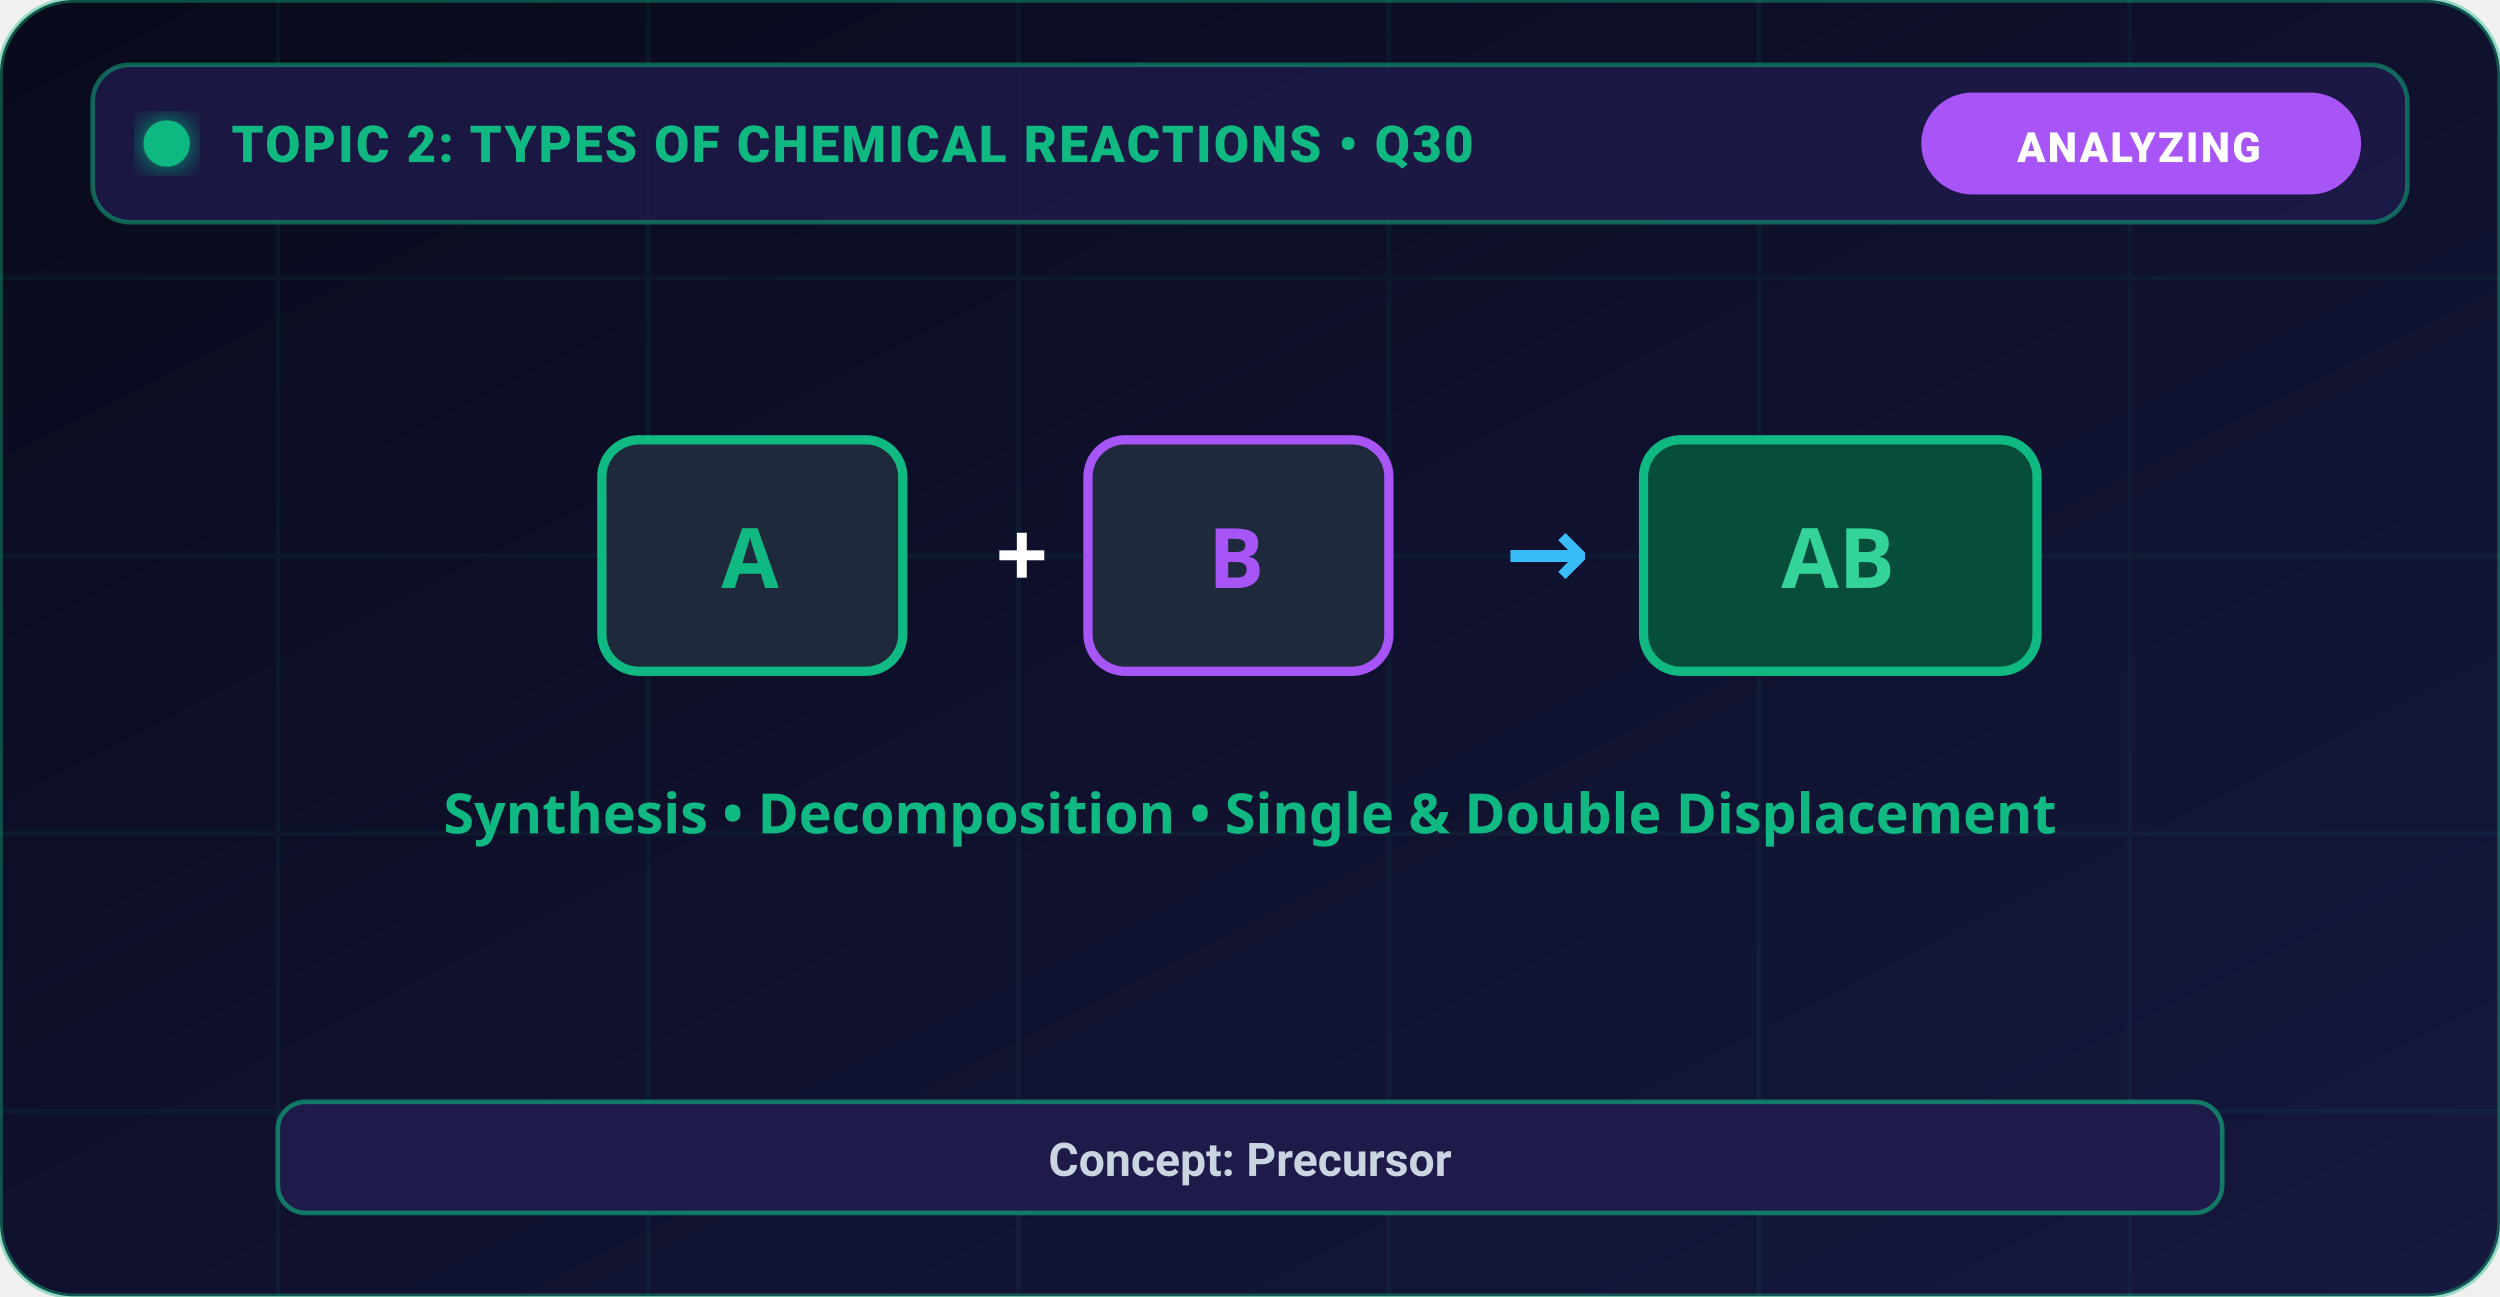
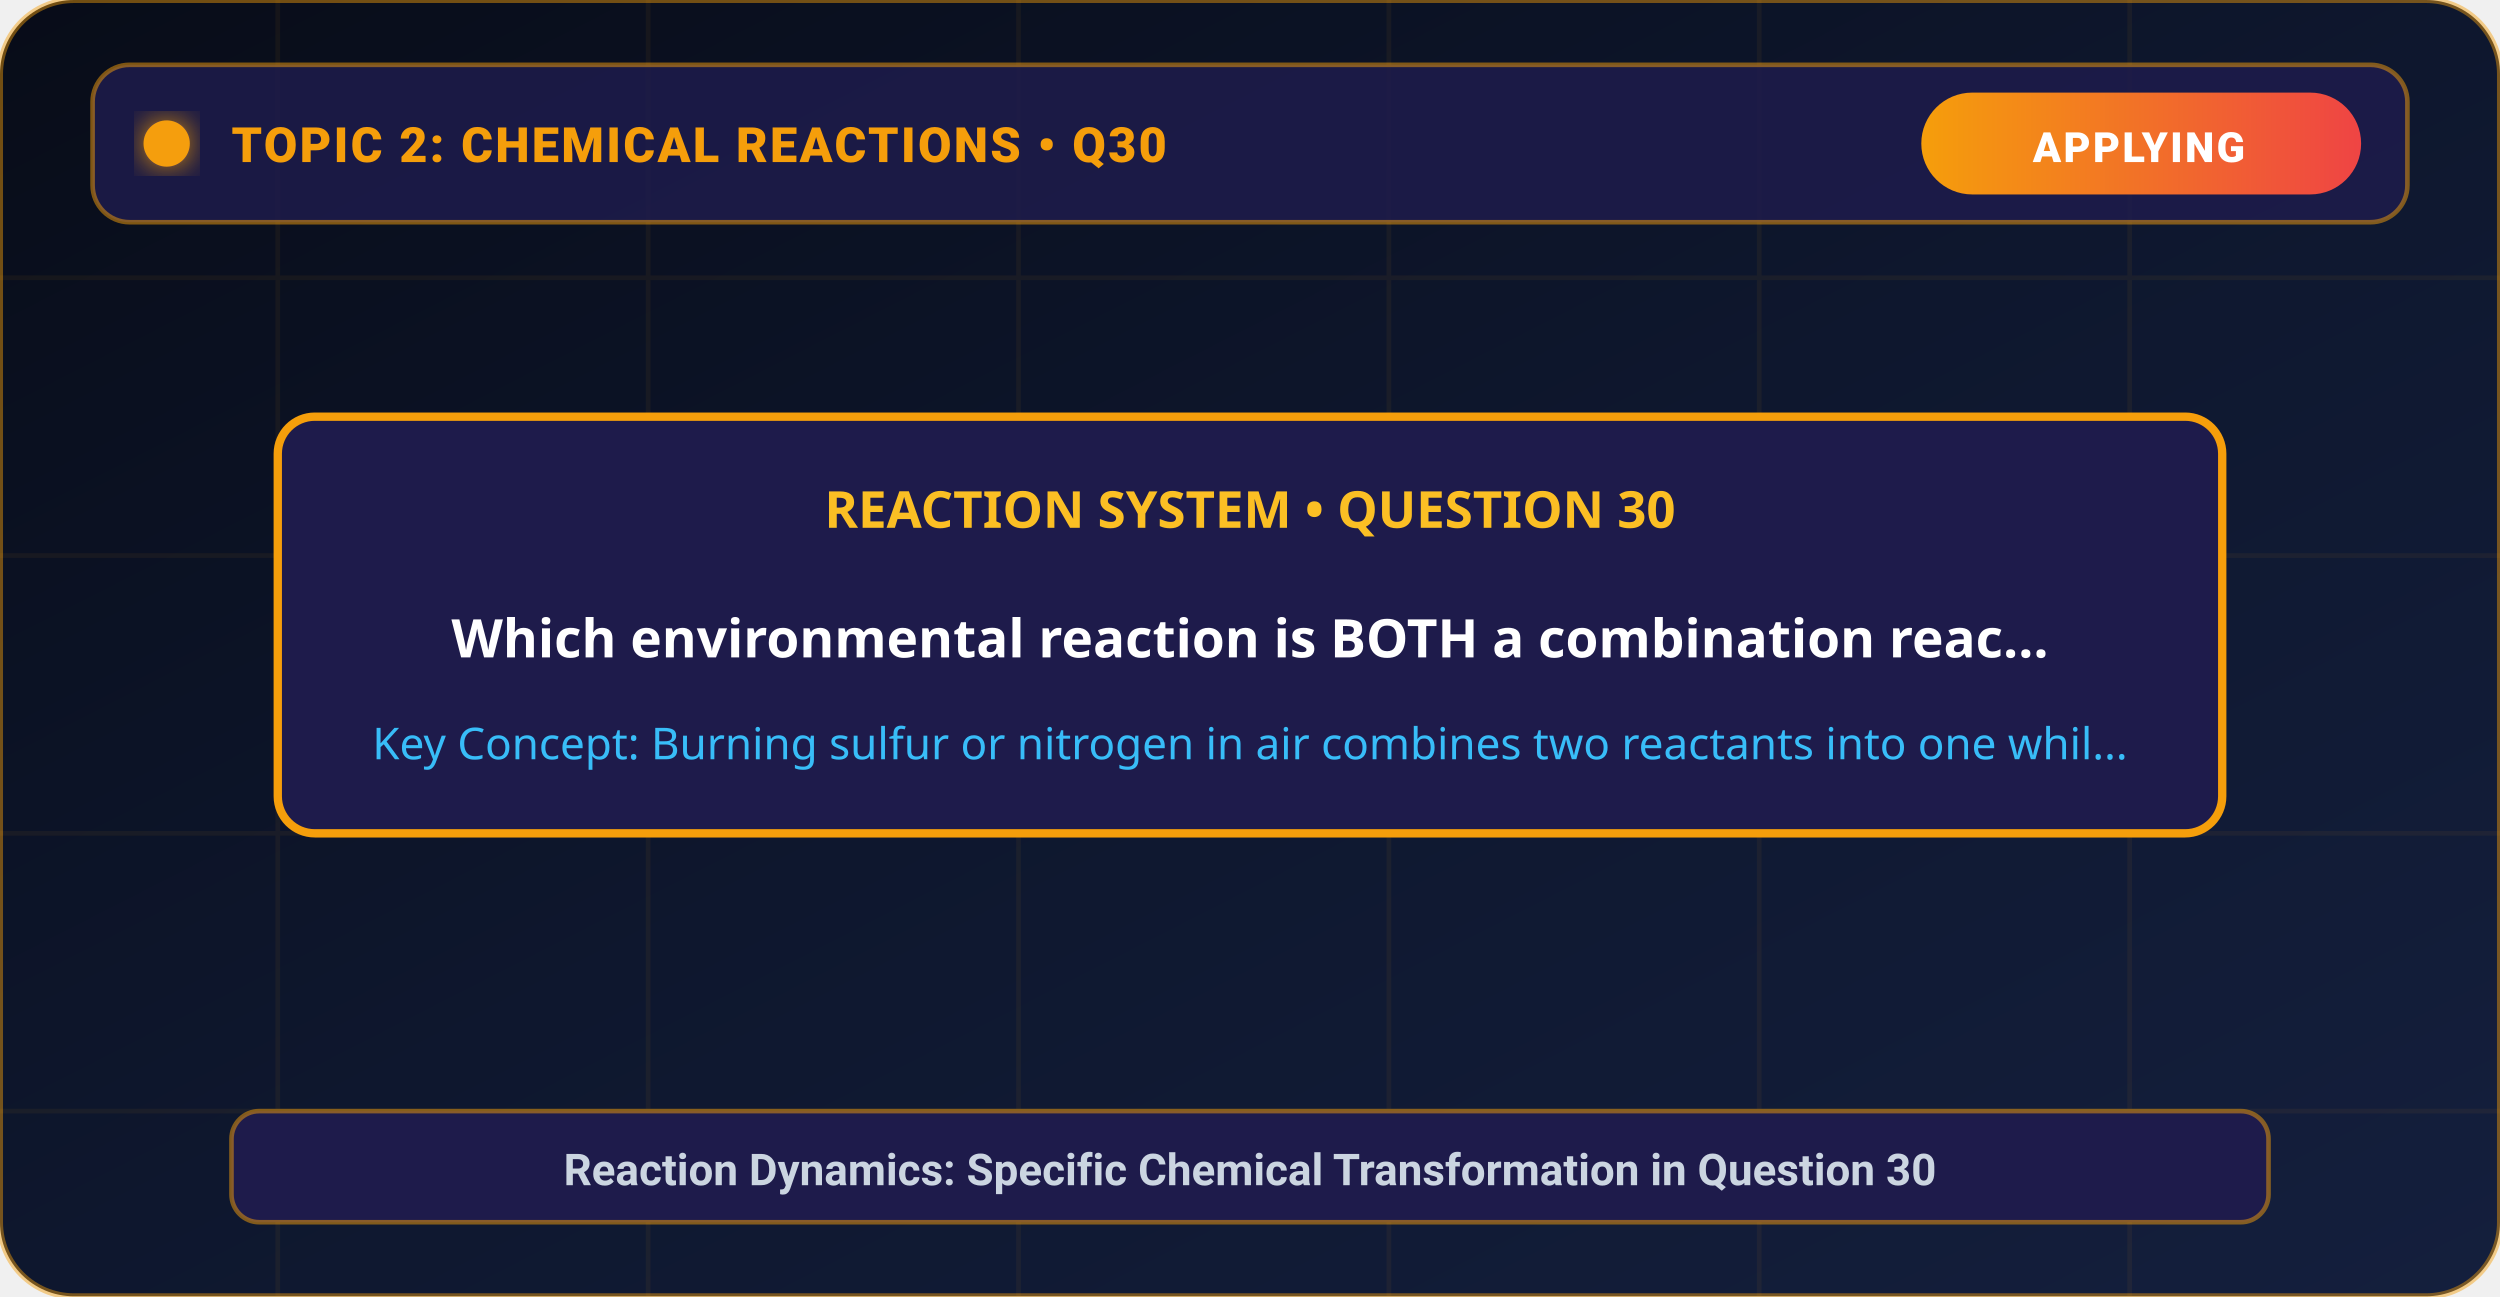
<svg xmlns="http://www.w3.org/2000/svg" viewBox="0 0 540 280" width="100%" height="100%">
  <defs>
    <linearGradient id="bgGrad_t2_30" x1="0%" y1="0%" x2="100%" y2="100%">
-       <stop offset="0%" stop-color="#090a1a" />
-       <stop offset="50%" stop-color="#0f112e" />
-       <stop offset="100%" stop-color="#16183d" />
+       <stop offset="0%" stop-color="#080c18" />
+       <stop offset="50%" stop-color="#0e172e" />
+       <stop offset="100%" stop-color="#141f3d" />
+     </linearGradient>
+     <linearGradient id="primaryGrad_t2_30" x1="0%" y1="0%" x2="100%" y2="0%">
+       <stop offset="0%" stop-color="#f59e0b" />
+       <stop offset="100%" stop-color="#ef4444" />
    </linearGradient>
    <filter id="glow_t2_30" x="-20%" y="-20%" width="140%" height="140%">
-       <feGaussianBlur stdDeviation="3" result="blur" />
+       <feGaussianBlur stdDeviation="3.5" result="blur" />
      <feComposite in="SourceGraphic" in2="blur" operator="over" />
    </filter>
  </defs>
-   <rect width="540" height="280" rx="16" fill="url(#bgGrad_t2_30)" stroke="#10b981" stroke-width="1.2" stroke-opacity="0.4" />
-   <g opacity="0.06" stroke="#10b981" stroke-width="1">
+   <rect width="540" height="280" rx="16" fill="url(#bgGrad_t2_30)" stroke="#f59e0b" stroke-width="1.3" stroke-opacity="0.45" />
+   <g opacity="0.06" stroke="#f59e0b" stroke-width="1">
    <line x1="60" y1="0" x2="60" y2="280" />
    <line x1="140" y1="0" x2="140" y2="280" />
    <line x1="220" y1="0" x2="220" y2="280" />
    <line x1="300" y1="0" x2="300" y2="280" />
    <line x1="380" y1="0" x2="380" y2="280" />
    <line x1="460" y1="0" x2="460" y2="280" />
    <line x1="0" y1="60" x2="540" y2="60" />
    <line x1="0" y1="120" x2="540" y2="120" />
    <line x1="0" y1="180" x2="540" y2="180" />
    <line x1="0" y1="240" x2="540" y2="240" />
  </g>
-   <rect x="20" y="14" width="500" height="34" rx="8" fill="#1e1b4b" fill-opacity="0.8" stroke="#10b981" stroke-width="1" stroke-opacity="0.5" />
-   <circle cx="36" cy="31" r="5" fill="#10b981" filter="url(#glow_t2_30)" />
-   <text x="50" y="35" fill="#10b981" font-family="'Segoe UI', Roboto, sans-serif" font-size="11" font-weight="900" letter-spacing="0.5">TOPIC 2: TYPES OF CHEMICAL REACTIONS • Q30</text>
-   <rect x="415" y="20" width="95" height="22" rx="11" fill="#a855f7" />
-   <text x="462" y="35" fill="#ffffff" font-family="'Segoe UI', Roboto, sans-serif" font-size="9" font-weight="900" text-anchor="middle" letter-spacing="0.5">ANALYZING</text>
+   <rect x="20" y="14" width="500" height="34" rx="8" fill="#1e1b4b" fill-opacity="0.85" stroke="#f59e0b" stroke-width="1" stroke-opacity="0.5" />
+   <circle cx="36" cy="31" r="5" fill="#f59e0b" filter="url(#glow_t2_30)" />
+   <text x="50" y="35" fill="#f59e0b" font-family="'Segoe UI', Roboto, sans-serif" font-size="10.5" font-weight="900" letter-spacing="0.5">TOPIC 2: CHEMICAL REACTIONS • Q30</text>
+   <rect x="415" y="20" width="95" height="22" rx="11" fill="url(#primaryGrad_t2_30)" />
+   <text x="462" y="35" fill="#ffffff" font-family="'Segoe UI', Roboto, sans-serif" font-size="9" font-weight="900" text-anchor="middle" letter-spacing="0.5">APPLYING</text>
  <g transform="translate(0, 10)">
-     <g transform="translate(130, 85)">
-       <rect x="0" y="0" width="65" height="50" rx="8" fill="#1e293b" stroke="#10b981" stroke-width="2" />
-       <text x="32" y="32" fill="#10b981" font-family="sans-serif" font-size="18" font-weight="bold" text-anchor="middle">A</text>
-       <text x="85" y="32" fill="#ffffff" font-family="sans-serif" font-size="20" font-weight="bold">+</text>
-       <rect x="105" y="0" width="65" height="50" rx="8" fill="#1e293b" stroke="#a855f7" stroke-width="2" />
-       <text x="137" y="32" fill="#a855f7" font-family="sans-serif" font-size="18" font-weight="bold" text-anchor="middle">B</text>
-       <text x="195" y="32" fill="#38bdf8" font-family="sans-serif" font-size="22" font-weight="bold">→</text>
-       <rect x="225" y="0" width="85" height="50" rx="8" fill="#064e3b" stroke="#10b981" stroke-width="2" />
-       <text x="267" y="32" fill="#34d399" font-family="sans-serif" font-size="18" font-weight="bold" text-anchor="middle">AB</text>
+     <g transform="translate(60, 80)">
+       <rect x="0" y="0" width="420" height="90" rx="8" fill="#1e1b4b" stroke="#f59e0b" stroke-width="1.8" />
+       <text x="210" y="24" fill="#fbbf24" font-family="sans-serif" font-size="11" font-weight="bold" text-anchor="middle">REACTION SYSTEM • QUESTION 30</text>
+       <text x="210" y="52" fill="#ffffff" font-family="sans-serif" font-size="11.5" font-weight="bold" text-anchor="middle">Which environmental reaction is BOTH a combination reac...</text>
+       <text x="210" y="74" fill="#38bdf8" font-family="sans-serif" font-size="9.5" text-anchor="middle">Key Concept: Burning sulfur or nitrogen in air combines two reactants into one whil...</text>
    </g>
-     <text x="270" y="170" fill="#10b981" font-family="sans-serif" font-size="12" font-weight="bold" text-anchor="middle">Synthesis • Decomposition • Single &amp; Double Displacement</text>
  </g>
-   <rect x="60" y="238" width="420" height="24" rx="6" fill="#1e1b4b" stroke="#10b981" stroke-width="1" stroke-opacity="0.6" />
-   <text x="270" y="254" fill="#cbd5e1" font-family="'Segoe UI', Roboto, sans-serif" font-size="10" font-weight="bold" text-anchor="middle">Concept: Precursor</text>
+   <rect x="50" y="240" width="440" height="24" rx="6" fill="#1e1b4b" stroke="#f59e0b" stroke-width="1" stroke-opacity="0.5" />
+   <text x="270" y="256" fill="#cbd5e1" font-family="'Segoe UI', Roboto, sans-serif" font-size="9.5" font-weight="bold" text-anchor="middle">Reaction Dynamics: Specific Chemical Transformation in Question 30</text>
</svg>
